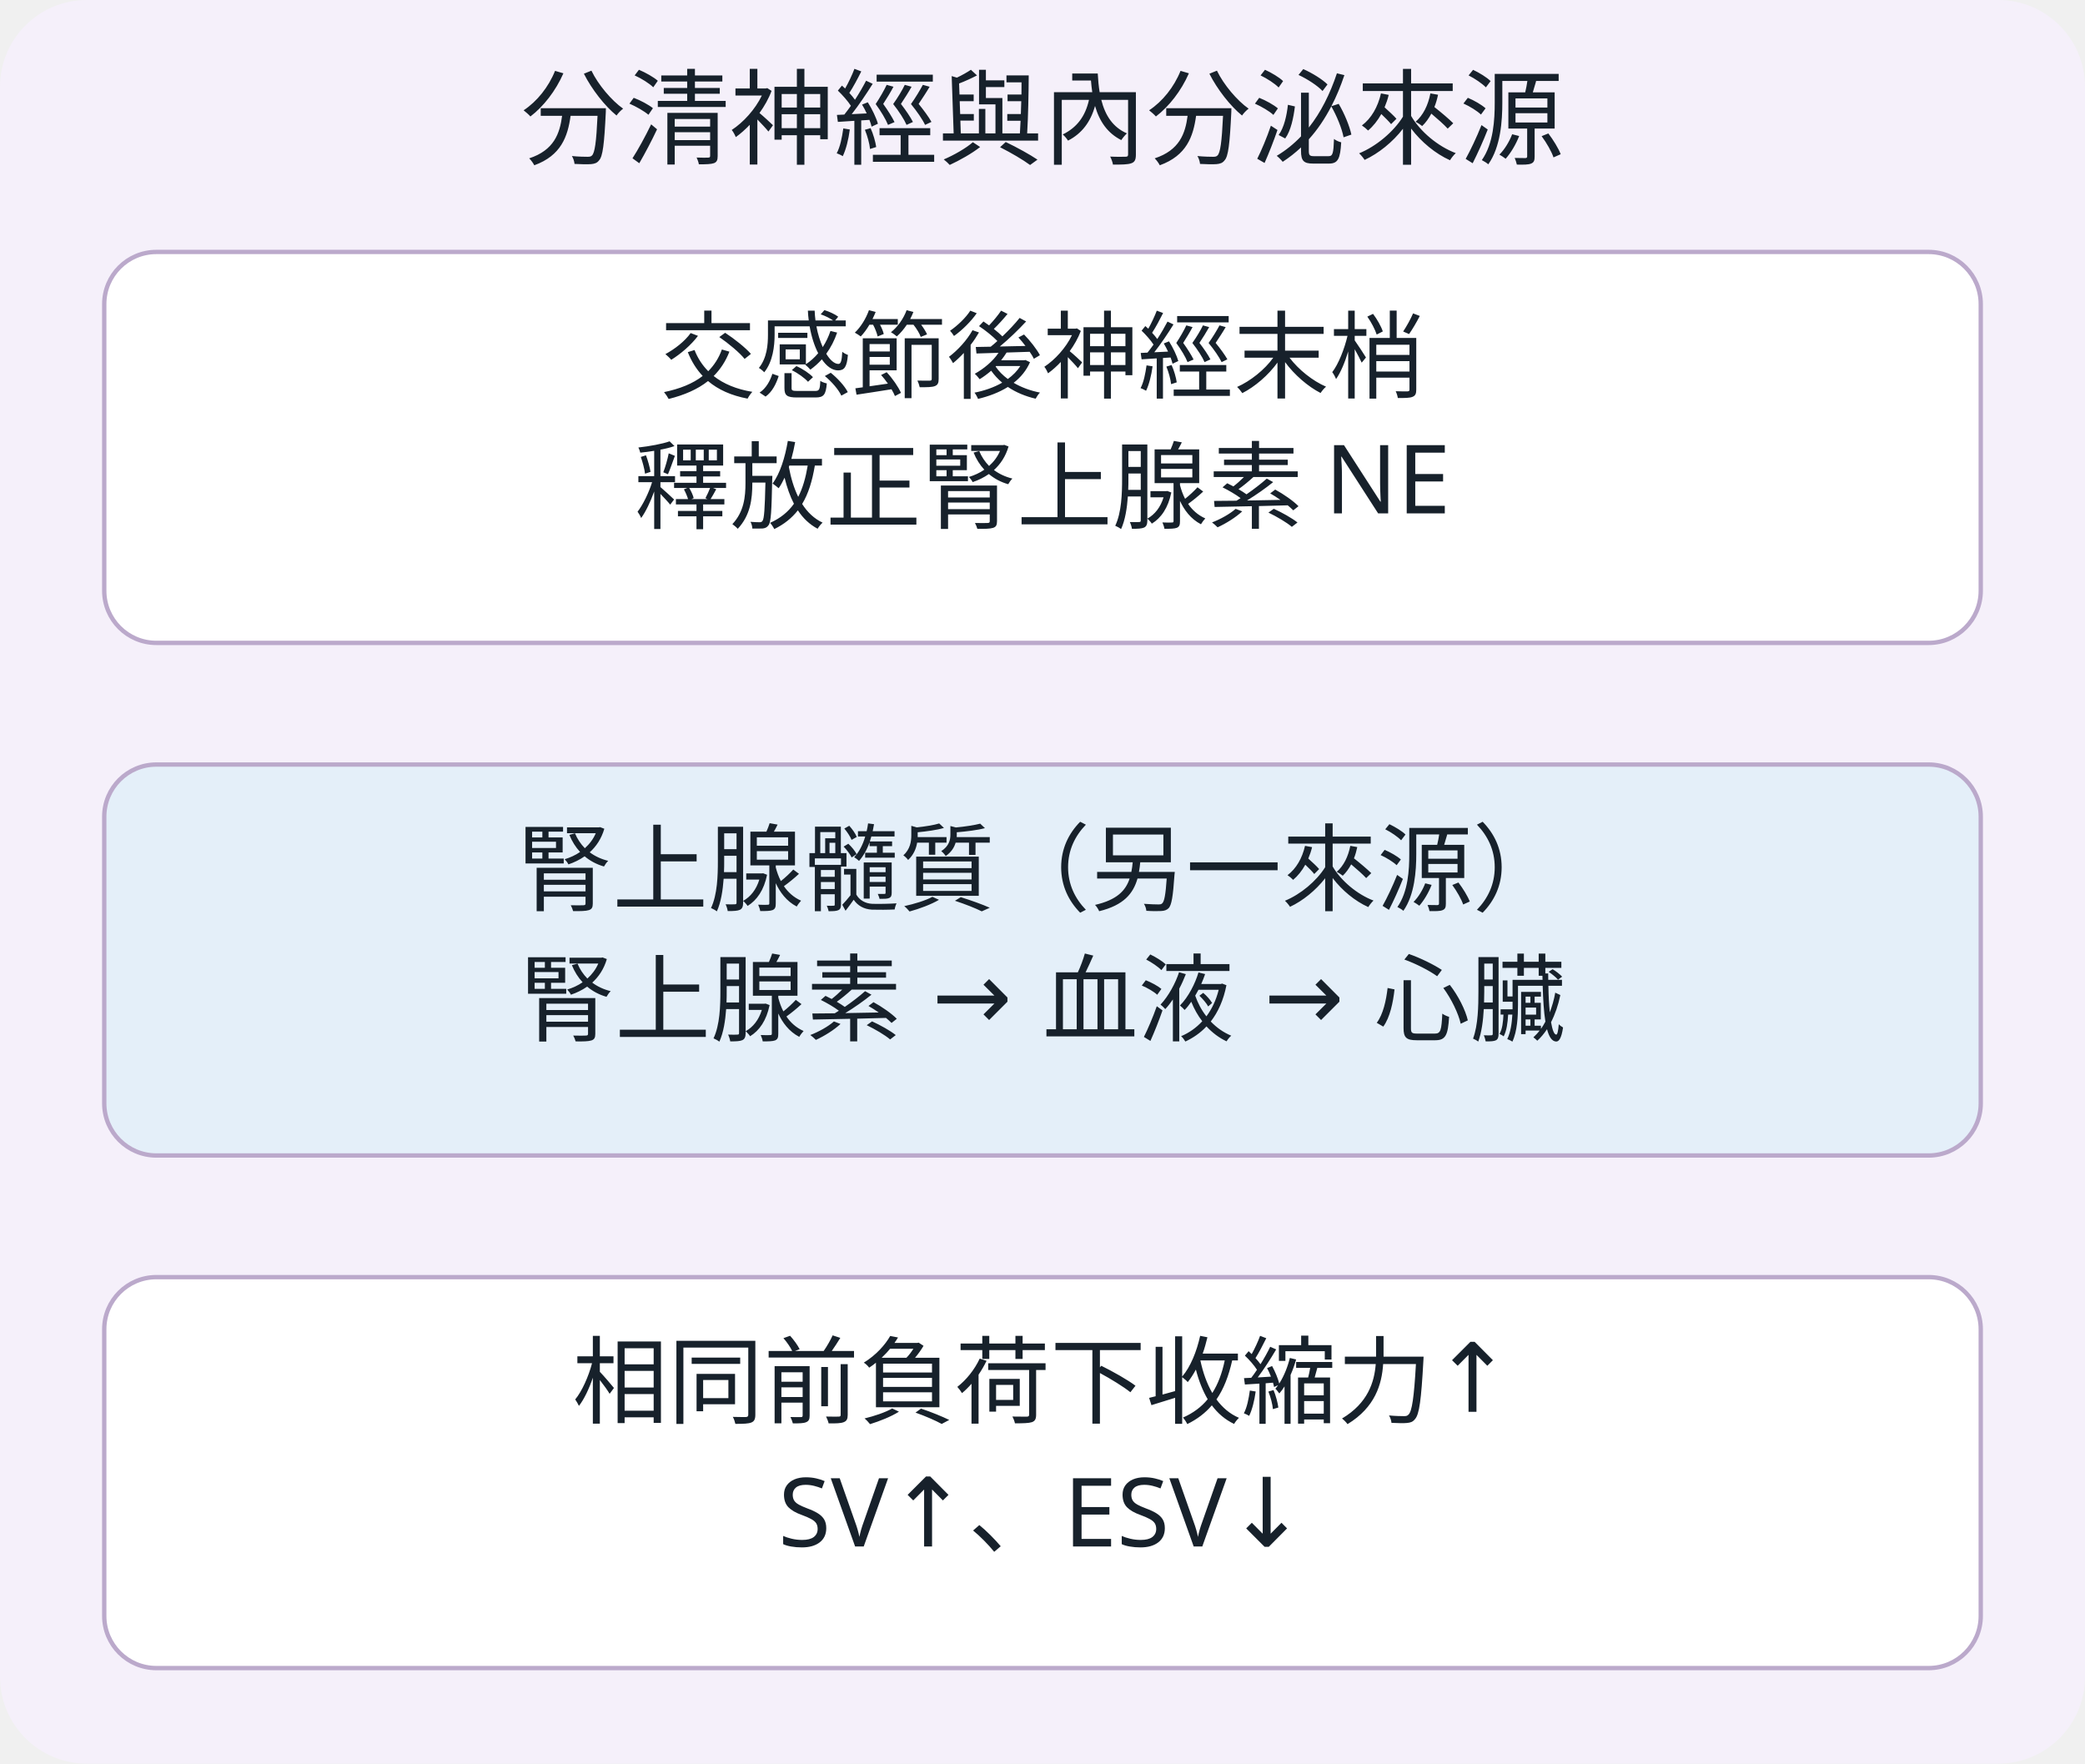
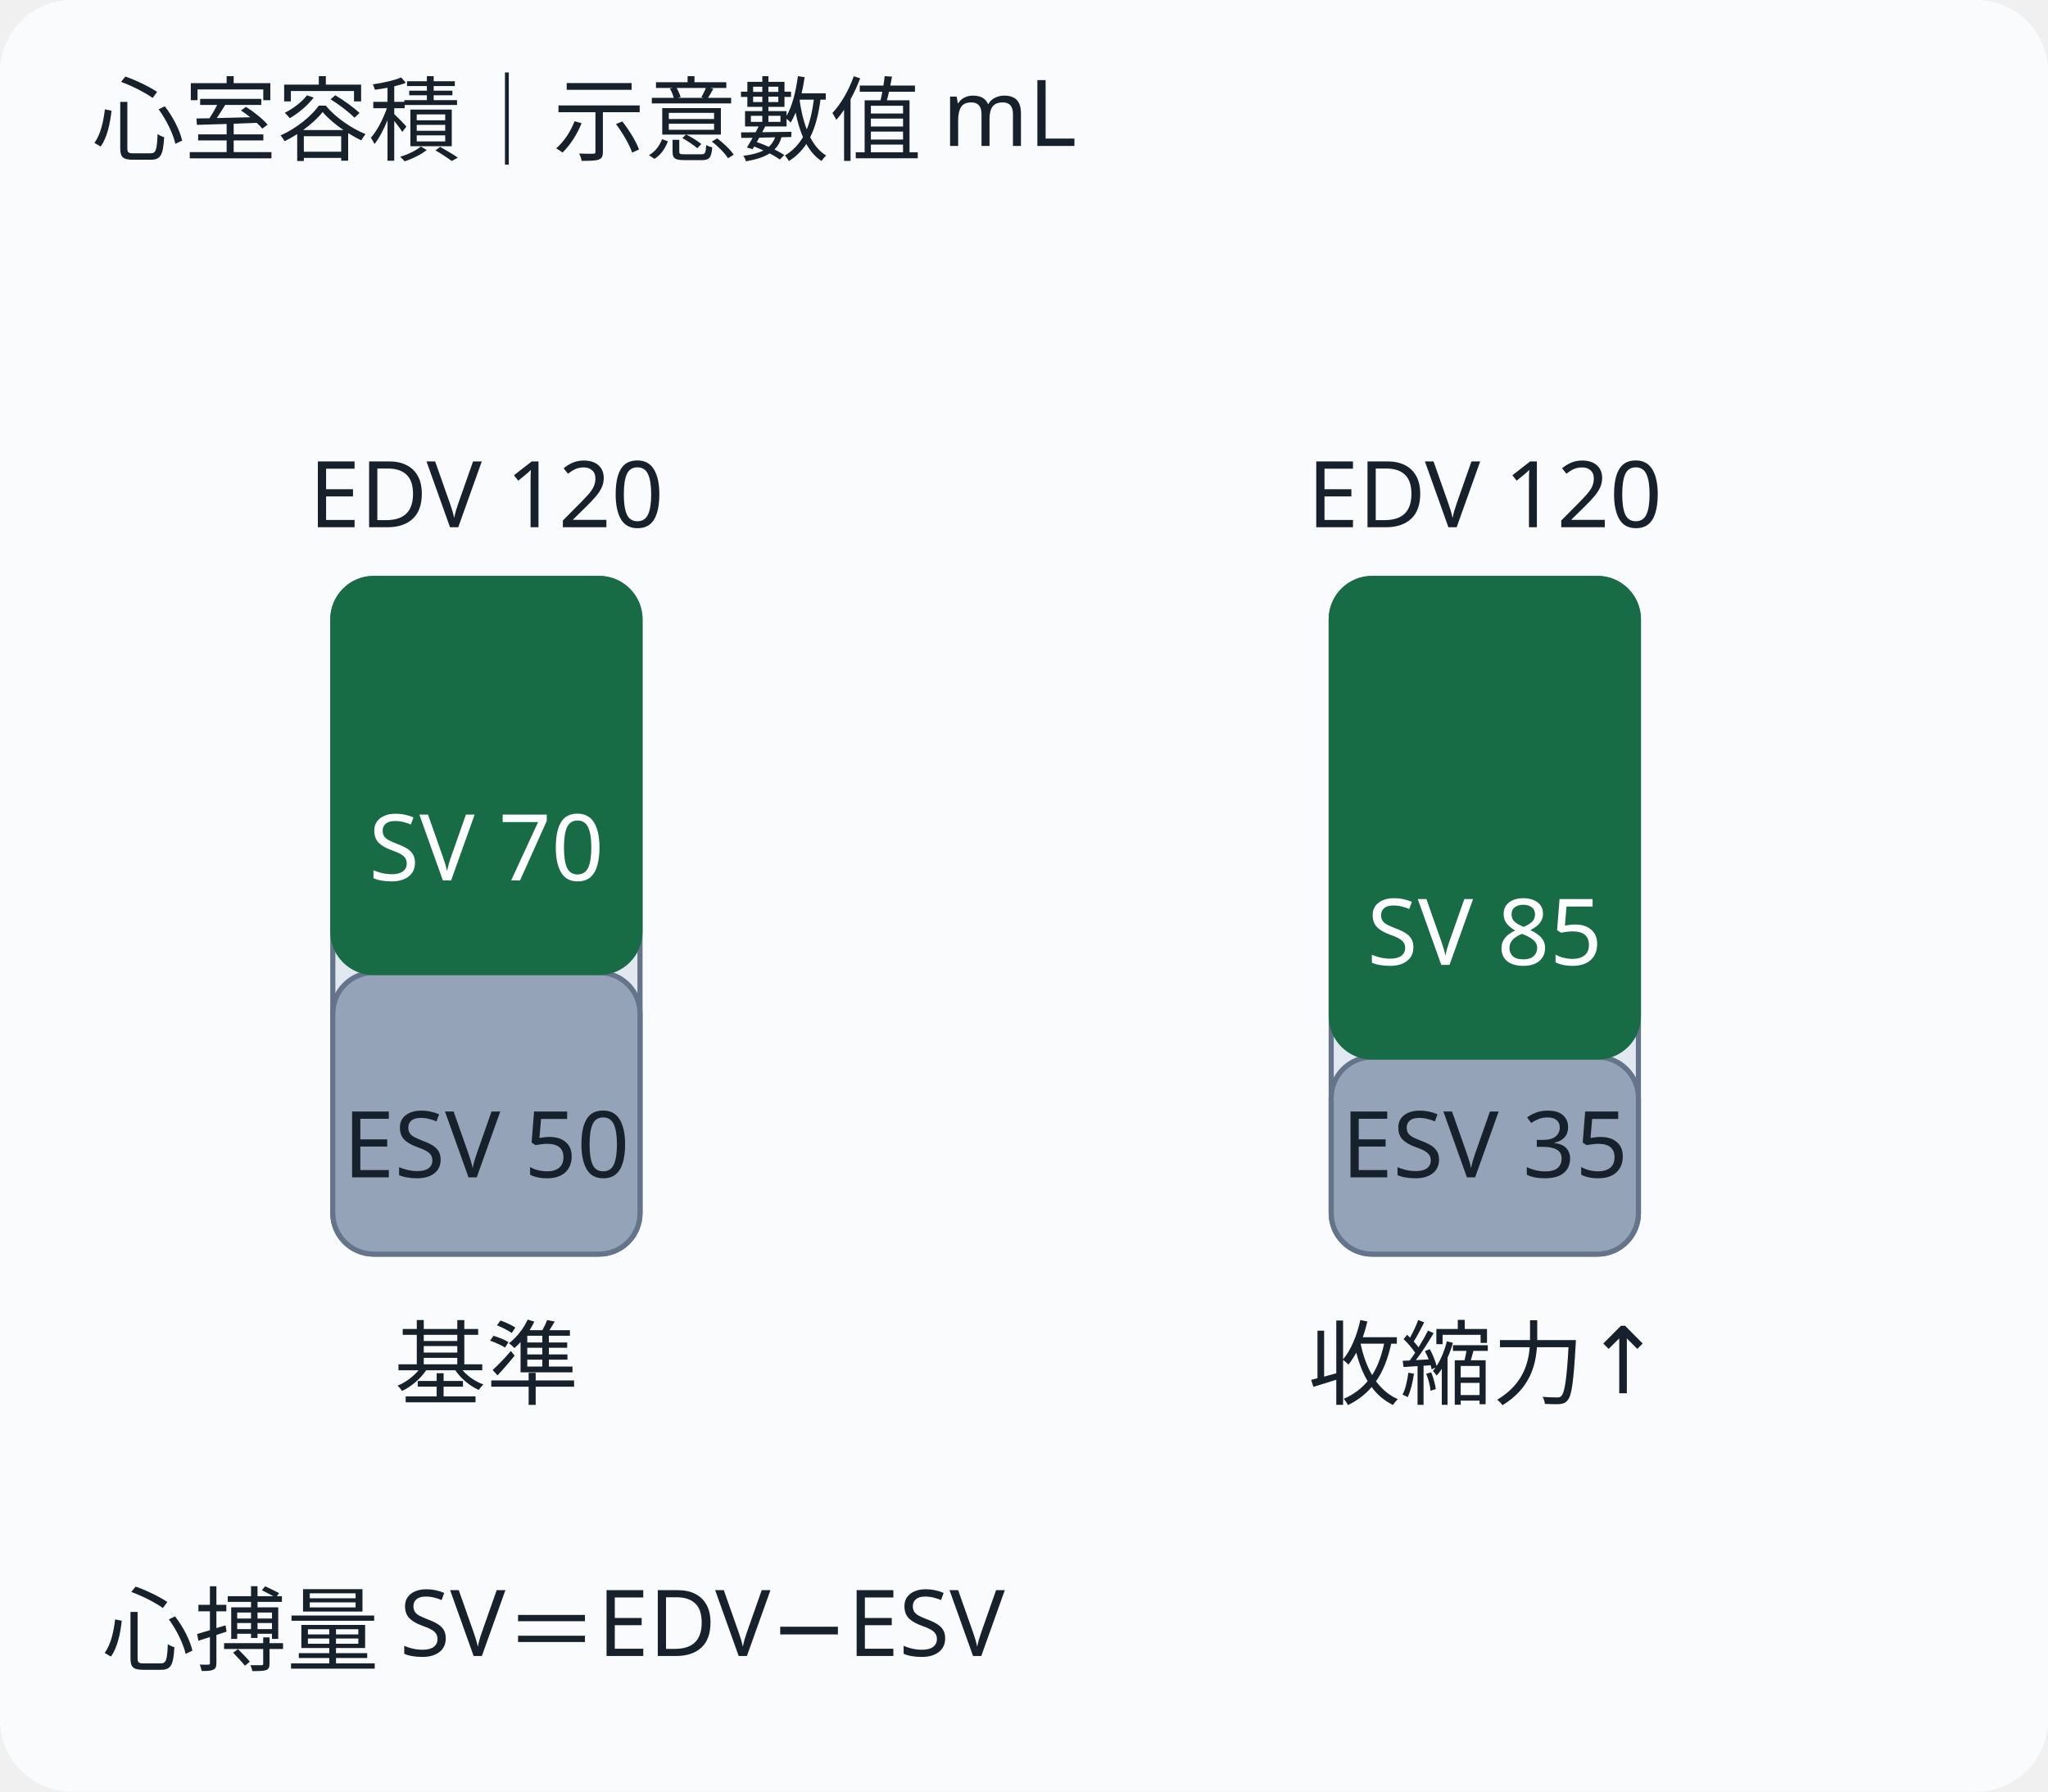
- <svg xmlns="http://www.w3.org/2000/svg" viewBox="0 0 480 406" role="img">
-   <rect width="480" height="406" rx="20" fill="#f5f0fa" />
-   <text x="240" y="36" text-anchor="middle" font-family="system-ui,sans-serif" font-size="24" fill="#17212b">分清神經與內分泌來源</text>
-   <rect x="24" y="58" width="432" height="90" rx="12" fill="#fff" stroke="#bba9cb" />
-   <text x="240" y="90" text-anchor="middle" font-family="system-ui,sans-serif" font-size="22" fill="#17212b">交感節後神經末梢</text>
-   <text x="240" y="120" text-anchor="middle" font-family="system-ui,sans-serif" font-size="22" fill="#17212b">釋放正腎上腺素 NE</text>
-   <rect x="24" y="176" width="432" height="90" rx="12" fill="#e4eff9" stroke="#bba9cb" />
-   <text x="240" y="208" text-anchor="middle" font-family="system-ui,sans-serif" font-size="22" fill="#17212b">腎上腺髓質（另一來源）</text>
-   <text x="240" y="238" text-anchor="middle" font-family="system-ui,sans-serif" font-size="22" fill="#17212b">腎上腺素 → 血液 → 心臟</text>
-   <rect x="24" y="294" width="432" height="90" rx="12" fill="#fff" stroke="#bba9cb" />
-   <text x="240" y="326" text-anchor="middle" font-family="system-ui,sans-serif" font-size="22" fill="#17212b">相同前負荷下收縮力↑</text>
-   <text x="240" y="356" text-anchor="middle" font-family="system-ui,sans-serif" font-size="22" fill="#17212b">SV↑、ESV↓</text>
+ <svg xmlns="http://www.w3.org/2000/svg" viewBox="0 0 400 350" role="img" aria-label="心室容積｜示意數值 mL">
+   <style>text{font-family:system-ui,sans-serif;font-size:calc(18px * var(--font-scale,1))}.title{font-weight:700}</style>
+   <rect width="400" height="350" rx="14" fill="#fafbfd" />
+   <text x="18" y="30" font-size="18" fill="#17212b" text-anchor="start">心室容積｜示意數值 mL</text>
+   <rect x="65" y="113.0" width="60" height="132.0" rx="8" fill="#e2e8f0" stroke="#64748b" />
+   <rect x="65" y="190.0" width="60" height="55" rx="8" fill="#94a3b8" stroke="#64748b" />
+   <rect x="65" y="113.0" width="60" height="77.0" rx="8" fill="#176b45" stroke="#176b45" />
+   <text x="95" y="103.0" font-size="18" fill="#17212b" text-anchor="middle">EDV 120</text>
+   <text x="95" y="172.0" font-size="18" fill="white" text-anchor="middle">SV 70</text>
+   <text x="95" y="230" font-size="18" fill="#17212b" text-anchor="middle">ESV 50</text>
+   <text x="95" y="273" font-size="18" fill="#17212b" text-anchor="middle">基準</text>
+   <rect x="260" y="113.0" width="60" height="132.0" rx="8" fill="#e2e8f0" stroke="#64748b" />
+   <rect x="260" y="206.5" width="60" height="38.5" rx="8" fill="#94a3b8" stroke="#64748b" />
+   <rect x="260" y="113.0" width="60" height="93.5" rx="8" fill="#176b45" stroke="#176b45" />
+   <text x="290" y="103.0" font-size="18" fill="#17212b" text-anchor="middle">EDV 120</text>
+   <text x="290" y="188.5" font-size="18" fill="white" text-anchor="middle">SV 85</text>
+   <text x="290" y="230" font-size="18" fill="#17212b" text-anchor="middle">ESV 35</text>
+   <text x="290" y="273" font-size="18" fill="#17212b" text-anchor="middle">收縮力↑</text>
+   <text x="20" y="325" font-size="18" fill="#17212b" text-anchor="start">心搏量 SV＝EDV−ESV</text>
</svg>
